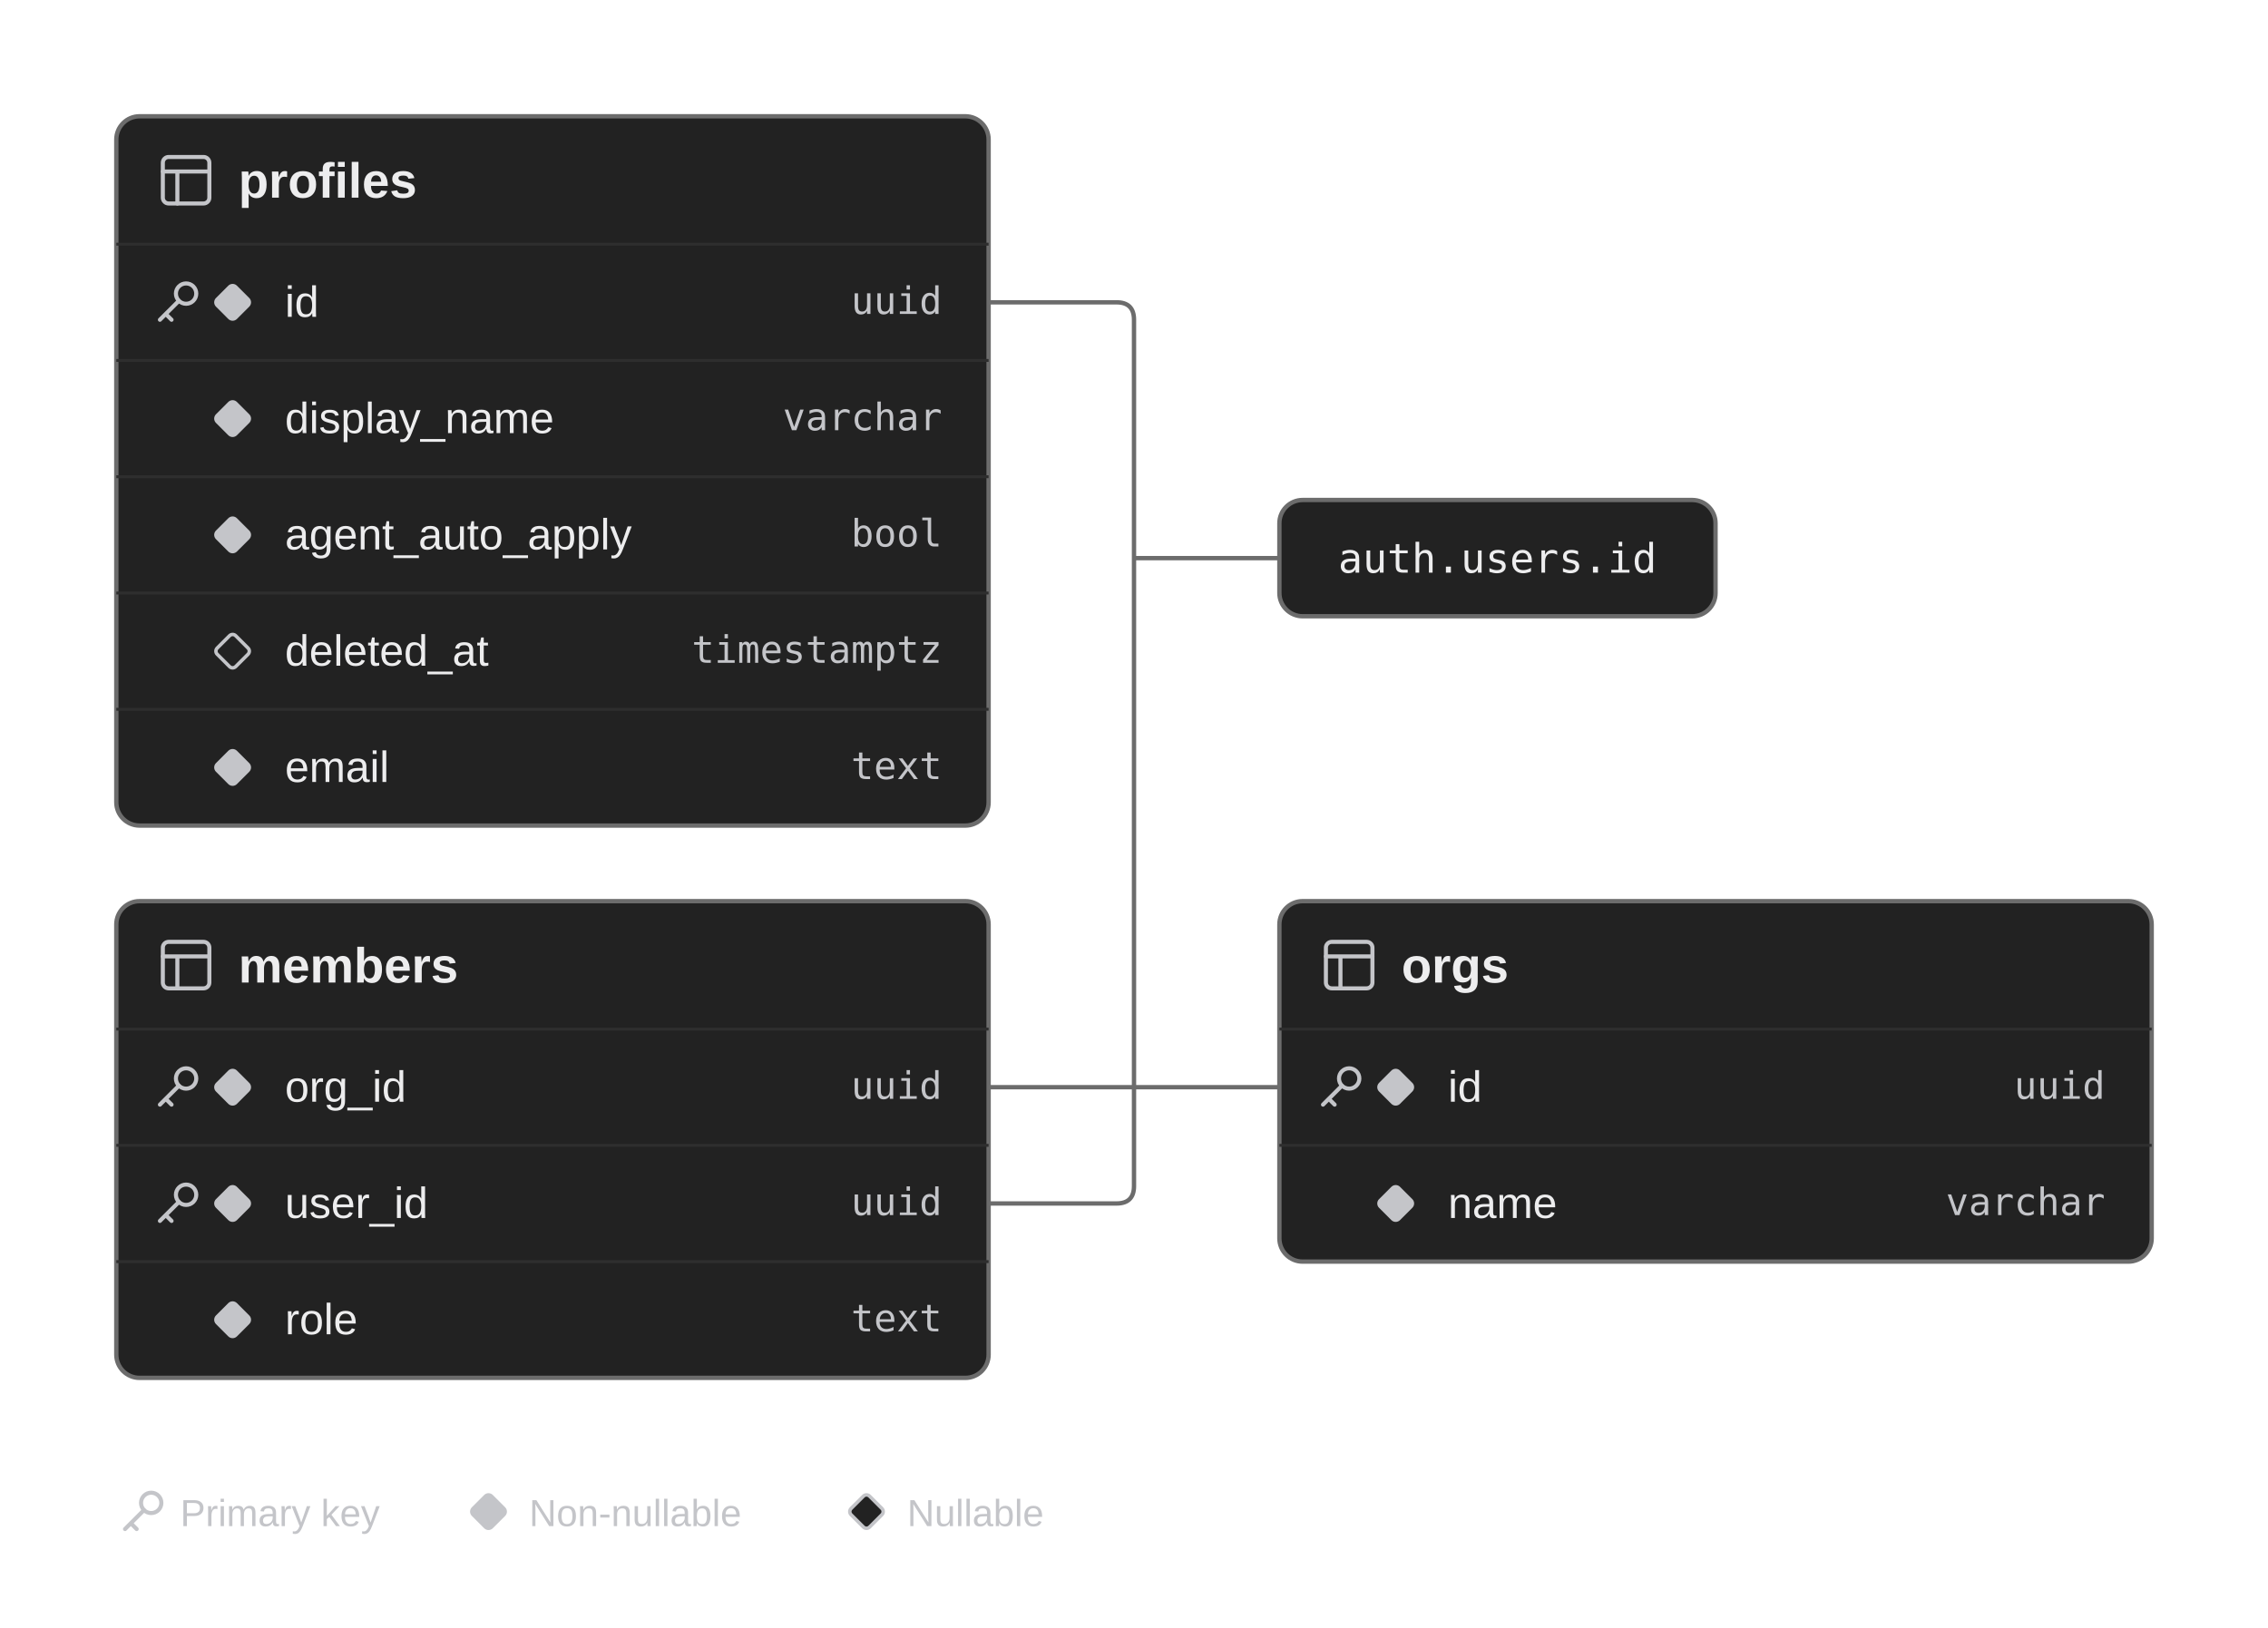
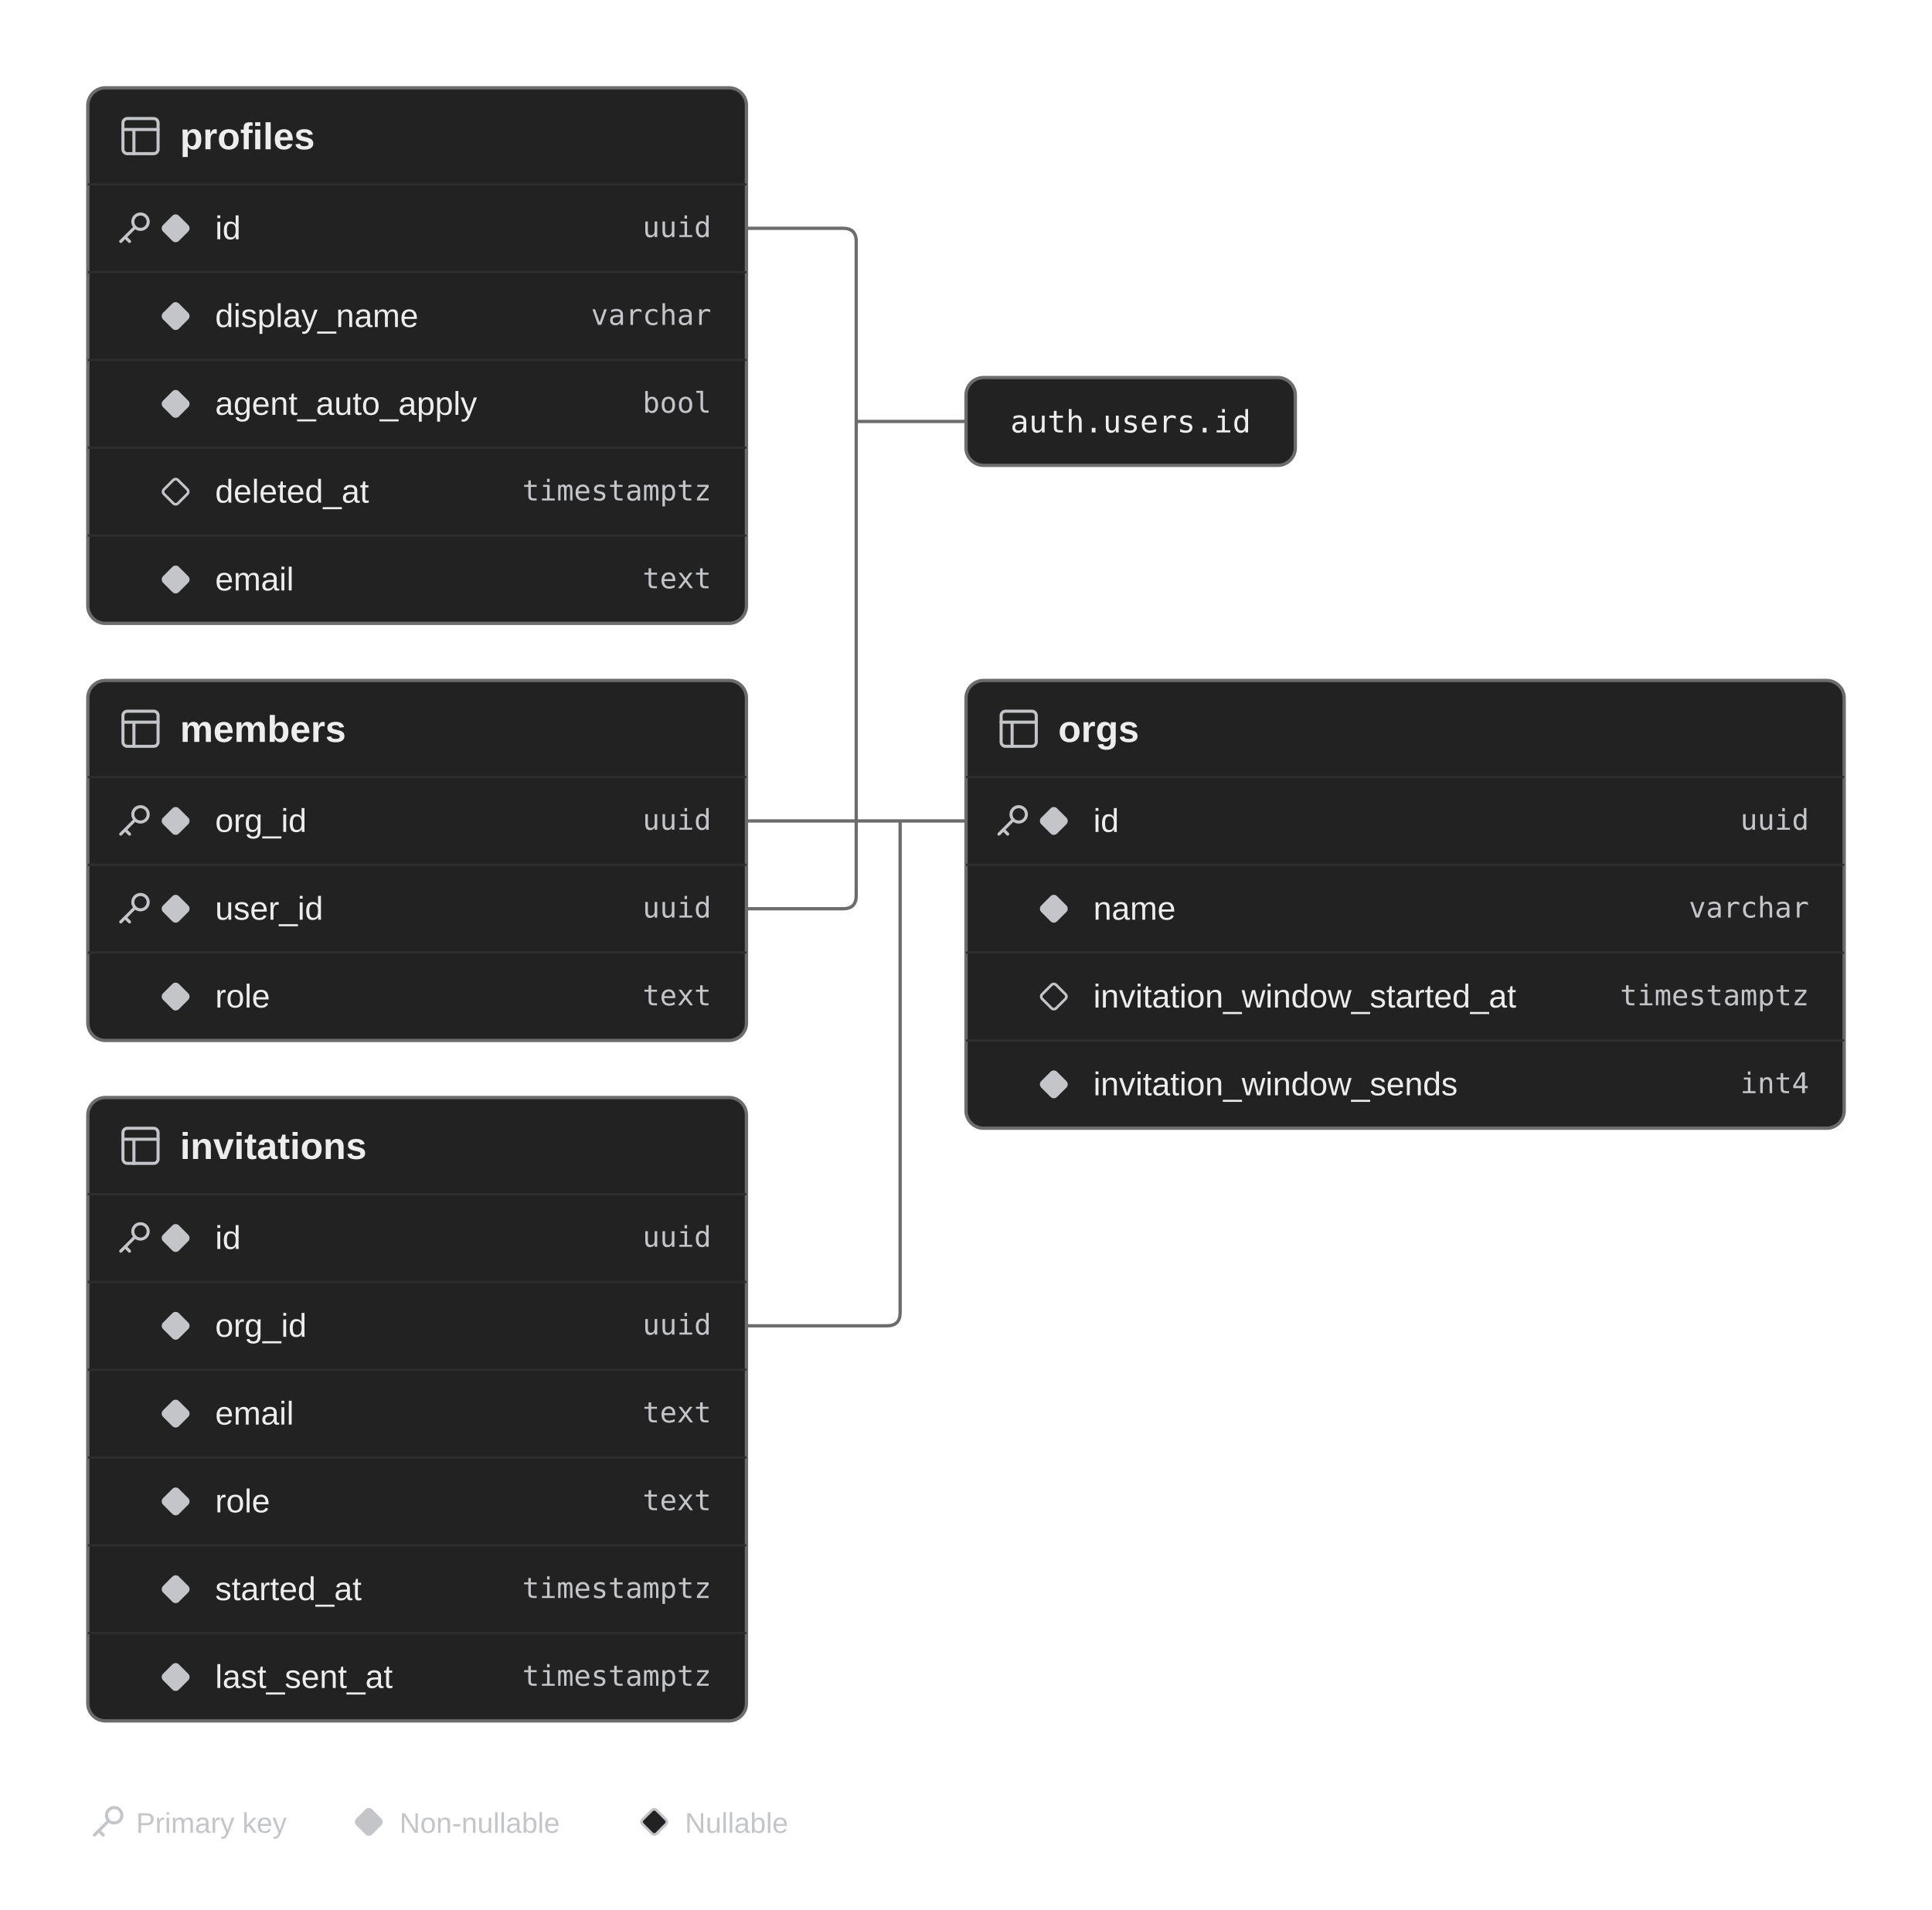
- <svg xmlns="http://www.w3.org/2000/svg" width="780" height="560" viewBox="0 0 780 560">
+ <svg xmlns="http://www.w3.org/2000/svg" width="880" height="870" viewBox="0 0 880 870">
  <style>
text{font-family:-apple-system,BlinkMacSystemFont,'Helvetica Neue',Arial,sans-serif;fill:#ededee}
.card{fill:#222222;stroke:#6c6c6c;stroke-width:1.5}
.divider{stroke:#2e2e2e;stroke-width:1}
.table{font-size:17px;font-weight:600}
.column{font-size:15px}
.type,.ref{font-family:ui-monospace,SFMono-Regular,Menlo,monospace;font-size:13px;fill:#c4c5c9}
.ref{font-size:14px;fill:#ededee}
.icon{fill:none;stroke:#c4c5c9;stroke-width:1.4;stroke-linecap:round}
.diamond{fill:#c4c5c9;stroke:#c4c5c9;stroke-width:1.2}
.hollow{fill:#222222}
.link{fill:none;stroke:#6c6c6c;stroke-width:1.5}
.legend{font-size:13px;fill:#c4c5c9}
</style>
  <path class="link" d="M340 104.0 H384 Q390 104.0 390 110.0 V408.0 Q390 414.0 384 414.0 H340" />
  <path class="link" d="M390 192.0 H440" />
  <path class="link" d="M340 374.0 H440" />
  <rect class="card" x="440" y="172" width="150" height="40" rx="8" />
  <text class="ref" x="515.0" y="197.0" text-anchor="middle">auth.users.id</text>
  <rect class="card" x="40" y="40" width="300" height="244" rx="8" />
  <g class="icon">
    <rect x="56" y="54.0" width="16" height="16" rx="2" />
    <path d="M56 59.0 H72 M61 59.0 V70.0" />
  </g>
  <text class="table" x="82" y="68.0">profiles</text>
  <line class="divider" x1="40" y1="84" x2="340" y2="84" />
  <g class="icon">
    <circle cx="64" cy="101.0" r="3.5" />
    <path d="M61.5 103.5 L55 110.0 M57 108.0 L59 110.0" />
  </g>
  <rect class="diamond" x="75.5" y="99.5" width="9" height="9" rx="1.5" transform="rotate(45 80 104.0)" />
  <text class="column" x="98" y="109.0">id</text>
  <text class="type" x="324" y="108.0" text-anchor="end">uuid</text>
  <line class="divider" x1="40" y1="124" x2="340" y2="124" />
  <rect class="diamond" x="75.5" y="139.5" width="9" height="9" rx="1.5" transform="rotate(45 80 144.0)" />
  <text class="column" x="98" y="149.0">display_name</text>
  <text class="type" x="324" y="148.0" text-anchor="end">varchar</text>
  <line class="divider" x1="40" y1="164" x2="340" y2="164" />
  <rect class="diamond" x="75.5" y="179.5" width="9" height="9" rx="1.5" transform="rotate(45 80 184.0)" />
  <text class="column" x="98" y="189.0">agent_auto_apply</text>
  <text class="type" x="324" y="188.0" text-anchor="end">bool</text>
  <line class="divider" x1="40" y1="204" x2="340" y2="204" />
  <rect class="diamond hollow" x="75.5" y="219.5" width="9" height="9" rx="1.5" transform="rotate(45 80 224.0)" />
  <text class="column" x="98" y="229.0">deleted_at</text>
  <text class="type" x="324" y="228.0" text-anchor="end">timestamptz</text>
  <line class="divider" x1="40" y1="244" x2="340" y2="244" />
  <rect class="diamond" x="75.5" y="259.5" width="9" height="9" rx="1.5" transform="rotate(45 80 264.0)" />
  <text class="column" x="98" y="269.0">email</text>
  <text class="type" x="324" y="268.0" text-anchor="end">text</text>
  <rect class="card" x="40" y="310" width="300" height="164" rx="8" />
  <g class="icon">
    <rect x="56" y="324.0" width="16" height="16" rx="2" />
    <path d="M56 329.0 H72 M61 329.0 V340.0" />
  </g>
  <text class="table" x="82" y="338.0">members</text>
  <line class="divider" x1="40" y1="354" x2="340" y2="354" />
  <g class="icon">
    <circle cx="64" cy="371.0" r="3.5" />
    <path d="M61.5 373.5 L55 380.0 M57 378.0 L59 380.0" />
  </g>
  <rect class="diamond" x="75.5" y="369.5" width="9" height="9" rx="1.5" transform="rotate(45 80 374.0)" />
  <text class="column" x="98" y="379.0">org_id</text>
  <text class="type" x="324" y="378.0" text-anchor="end">uuid</text>
  <line class="divider" x1="40" y1="394" x2="340" y2="394" />
  <g class="icon">
    <circle cx="64" cy="411.0" r="3.5" />
    <path d="M61.5 413.5 L55 420.0 M57 418.0 L59 420.0" />
  </g>
  <rect class="diamond" x="75.5" y="409.5" width="9" height="9" rx="1.5" transform="rotate(45 80 414.0)" />
  <text class="column" x="98" y="419.0">user_id</text>
  <text class="type" x="324" y="418.0" text-anchor="end">uuid</text>
  <line class="divider" x1="40" y1="434" x2="340" y2="434" />
  <rect class="diamond" x="75.5" y="449.5" width="9" height="9" rx="1.5" transform="rotate(45 80 454.0)" />
  <text class="column" x="98" y="459.0">role</text>
  <text class="type" x="324" y="458.0" text-anchor="end">text</text>
-   <rect class="card" x="440" y="310" width="300" height="124" rx="8" />
+   <rect class="card" x="440" y="310" width="400" height="204" rx="8" />
  <g class="icon">
    <rect x="456" y="324.0" width="16" height="16" rx="2" />
    <path d="M456 329.0 H472 M461 329.0 V340.0" />
  </g>
  <text class="table" x="482" y="338.0">orgs</text>
-   <line class="divider" x1="440" y1="354" x2="740" y2="354" />
+   <line class="divider" x1="440" y1="354" x2="840" y2="354" />
  <g class="icon">
    <circle cx="464" cy="371.0" r="3.5" />
    <path d="M461.5 373.5 L455 380.0 M457 378.0 L459 380.0" />
  </g>
  <rect class="diamond" x="475.5" y="369.5" width="9" height="9" rx="1.5" transform="rotate(45 480 374.0)" />
  <text class="column" x="498" y="379.0">id</text>
-   <text class="type" x="724" y="378.0" text-anchor="end">uuid</text>
-   <line class="divider" x1="440" y1="394" x2="740" y2="394" />
+   <text class="type" x="824" y="378.0" text-anchor="end">uuid</text>
+   <line class="divider" x1="440" y1="394" x2="840" y2="394" />
  <rect class="diamond" x="475.5" y="409.5" width="9" height="9" rx="1.5" transform="rotate(45 480 414.0)" />
  <text class="column" x="498" y="419.0">name</text>
-   <text class="type" x="724" y="418.0" text-anchor="end">varchar</text>
+   <text class="type" x="824" y="418.0" text-anchor="end">varchar</text>
+   <line class="divider" x1="440" y1="434" x2="840" y2="434" />
+   <rect class="diamond hollow" x="475.5" y="449.5" width="9" height="9" rx="1.5" transform="rotate(45 480 454.0)" />
+   <text class="column" x="498" y="459.0">invitation_window_started_at</text>
+   <text class="type" x="824" y="458.0" text-anchor="end">timestamptz</text>
+   <line class="divider" x1="440" y1="474" x2="840" y2="474" />
+   <rect class="diamond" x="475.5" y="489.5" width="9" height="9" rx="1.5" transform="rotate(45 480 494.0)" />
+   <text class="column" x="498" y="499.0">invitation_window_sends</text>
+   <text class="type" x="824" y="498.0" text-anchor="end">int4</text>
+   <path class="link" d="M340 604.0 H404 Q410 604.0 410 598.0 V374.0" />
+   <rect class="card" x="40" y="500" width="300" height="284" rx="8" />
  <g class="icon">
-     <circle cx="52" cy="517" r="3.5" />
-     <path d="M49.5 519.5 L43 526 M45 524 L47 526" />
+     <rect x="56" y="514.0" width="16" height="16" rx="2" />
+     <path d="M56 519.0 H72 M61 519.0 V530.0" />
  </g>
-   <text class="legend" x="62" y="525">Primary key</text>
-   <rect class="diamond" x="163.5" y="515.5" width="9" height="9" rx="1.5" transform="rotate(45 168 520)" />
-   <text class="legend" x="182" y="525">Non-nullable</text>
-   <rect class="diamond hollow" x="293.5" y="515.5" width="9" height="9" rx="1.5" transform="rotate(45 298 520)" />
-   <text class="legend" x="312" y="525">Nullable</text>
+   <text class="table" x="82" y="528.0">invitations</text>
+   <line class="divider" x1="40" y1="544" x2="340" y2="544" />
+   <g class="icon">
+     <circle cx="64" cy="561.0" r="3.5" />
+     <path d="M61.5 563.5 L55 570.0 M57 568.0 L59 570.0" />
+   </g>
+   <rect class="diamond" x="75.5" y="559.5" width="9" height="9" rx="1.5" transform="rotate(45 80 564.0)" />
+   <text class="column" x="98" y="569.0">id</text>
+   <text class="type" x="324" y="568.0" text-anchor="end">uuid</text>
+   <line class="divider" x1="40" y1="584" x2="340" y2="584" />
+   <rect class="diamond" x="75.5" y="599.5" width="9" height="9" rx="1.5" transform="rotate(45 80 604.0)" />
+   <text class="column" x="98" y="609.0">org_id</text>
+   <text class="type" x="324" y="608.0" text-anchor="end">uuid</text>
+   <line class="divider" x1="40" y1="624" x2="340" y2="624" />
+   <rect class="diamond" x="75.5" y="639.5" width="9" height="9" rx="1.5" transform="rotate(45 80 644.0)" />
+   <text class="column" x="98" y="649.0">email</text>
+   <text class="type" x="324" y="648.0" text-anchor="end">text</text>
+   <line class="divider" x1="40" y1="664" x2="340" y2="664" />
+   <rect class="diamond" x="75.5" y="679.5" width="9" height="9" rx="1.5" transform="rotate(45 80 684.0)" />
+   <text class="column" x="98" y="689.0">role</text>
+   <text class="type" x="324" y="688.0" text-anchor="end">text</text>
+   <line class="divider" x1="40" y1="704" x2="340" y2="704" />
+   <rect class="diamond" x="75.5" y="719.5" width="9" height="9" rx="1.5" transform="rotate(45 80 724.0)" />
+   <text class="column" x="98" y="729.0">started_at</text>
+   <text class="type" x="324" y="728.0" text-anchor="end">timestamptz</text>
+   <line class="divider" x1="40" y1="744" x2="340" y2="744" />
+   <rect class="diamond" x="75.5" y="759.5" width="9" height="9" rx="1.5" transform="rotate(45 80 764.0)" />
+   <text class="column" x="98" y="769.0">last_sent_at</text>
+   <text class="type" x="324" y="768.0" text-anchor="end">timestamptz</text>
+   <g class="icon">
+     <circle cx="52" cy="827" r="3.5" />
+     <path d="M49.5 829.5 L43 836 M45 834 L47 836" />
+   </g>
+   <text class="legend" x="62" y="835">Primary key</text>
+   <rect class="diamond" x="163.5" y="825.5" width="9" height="9" rx="1.5" transform="rotate(45 168 830)" />
+   <text class="legend" x="182" y="835">Non-nullable</text>
+   <rect class="diamond hollow" x="293.5" y="825.5" width="9" height="9" rx="1.5" transform="rotate(45 298 830)" />
+   <text class="legend" x="312" y="835">Nullable</text>
</svg>
